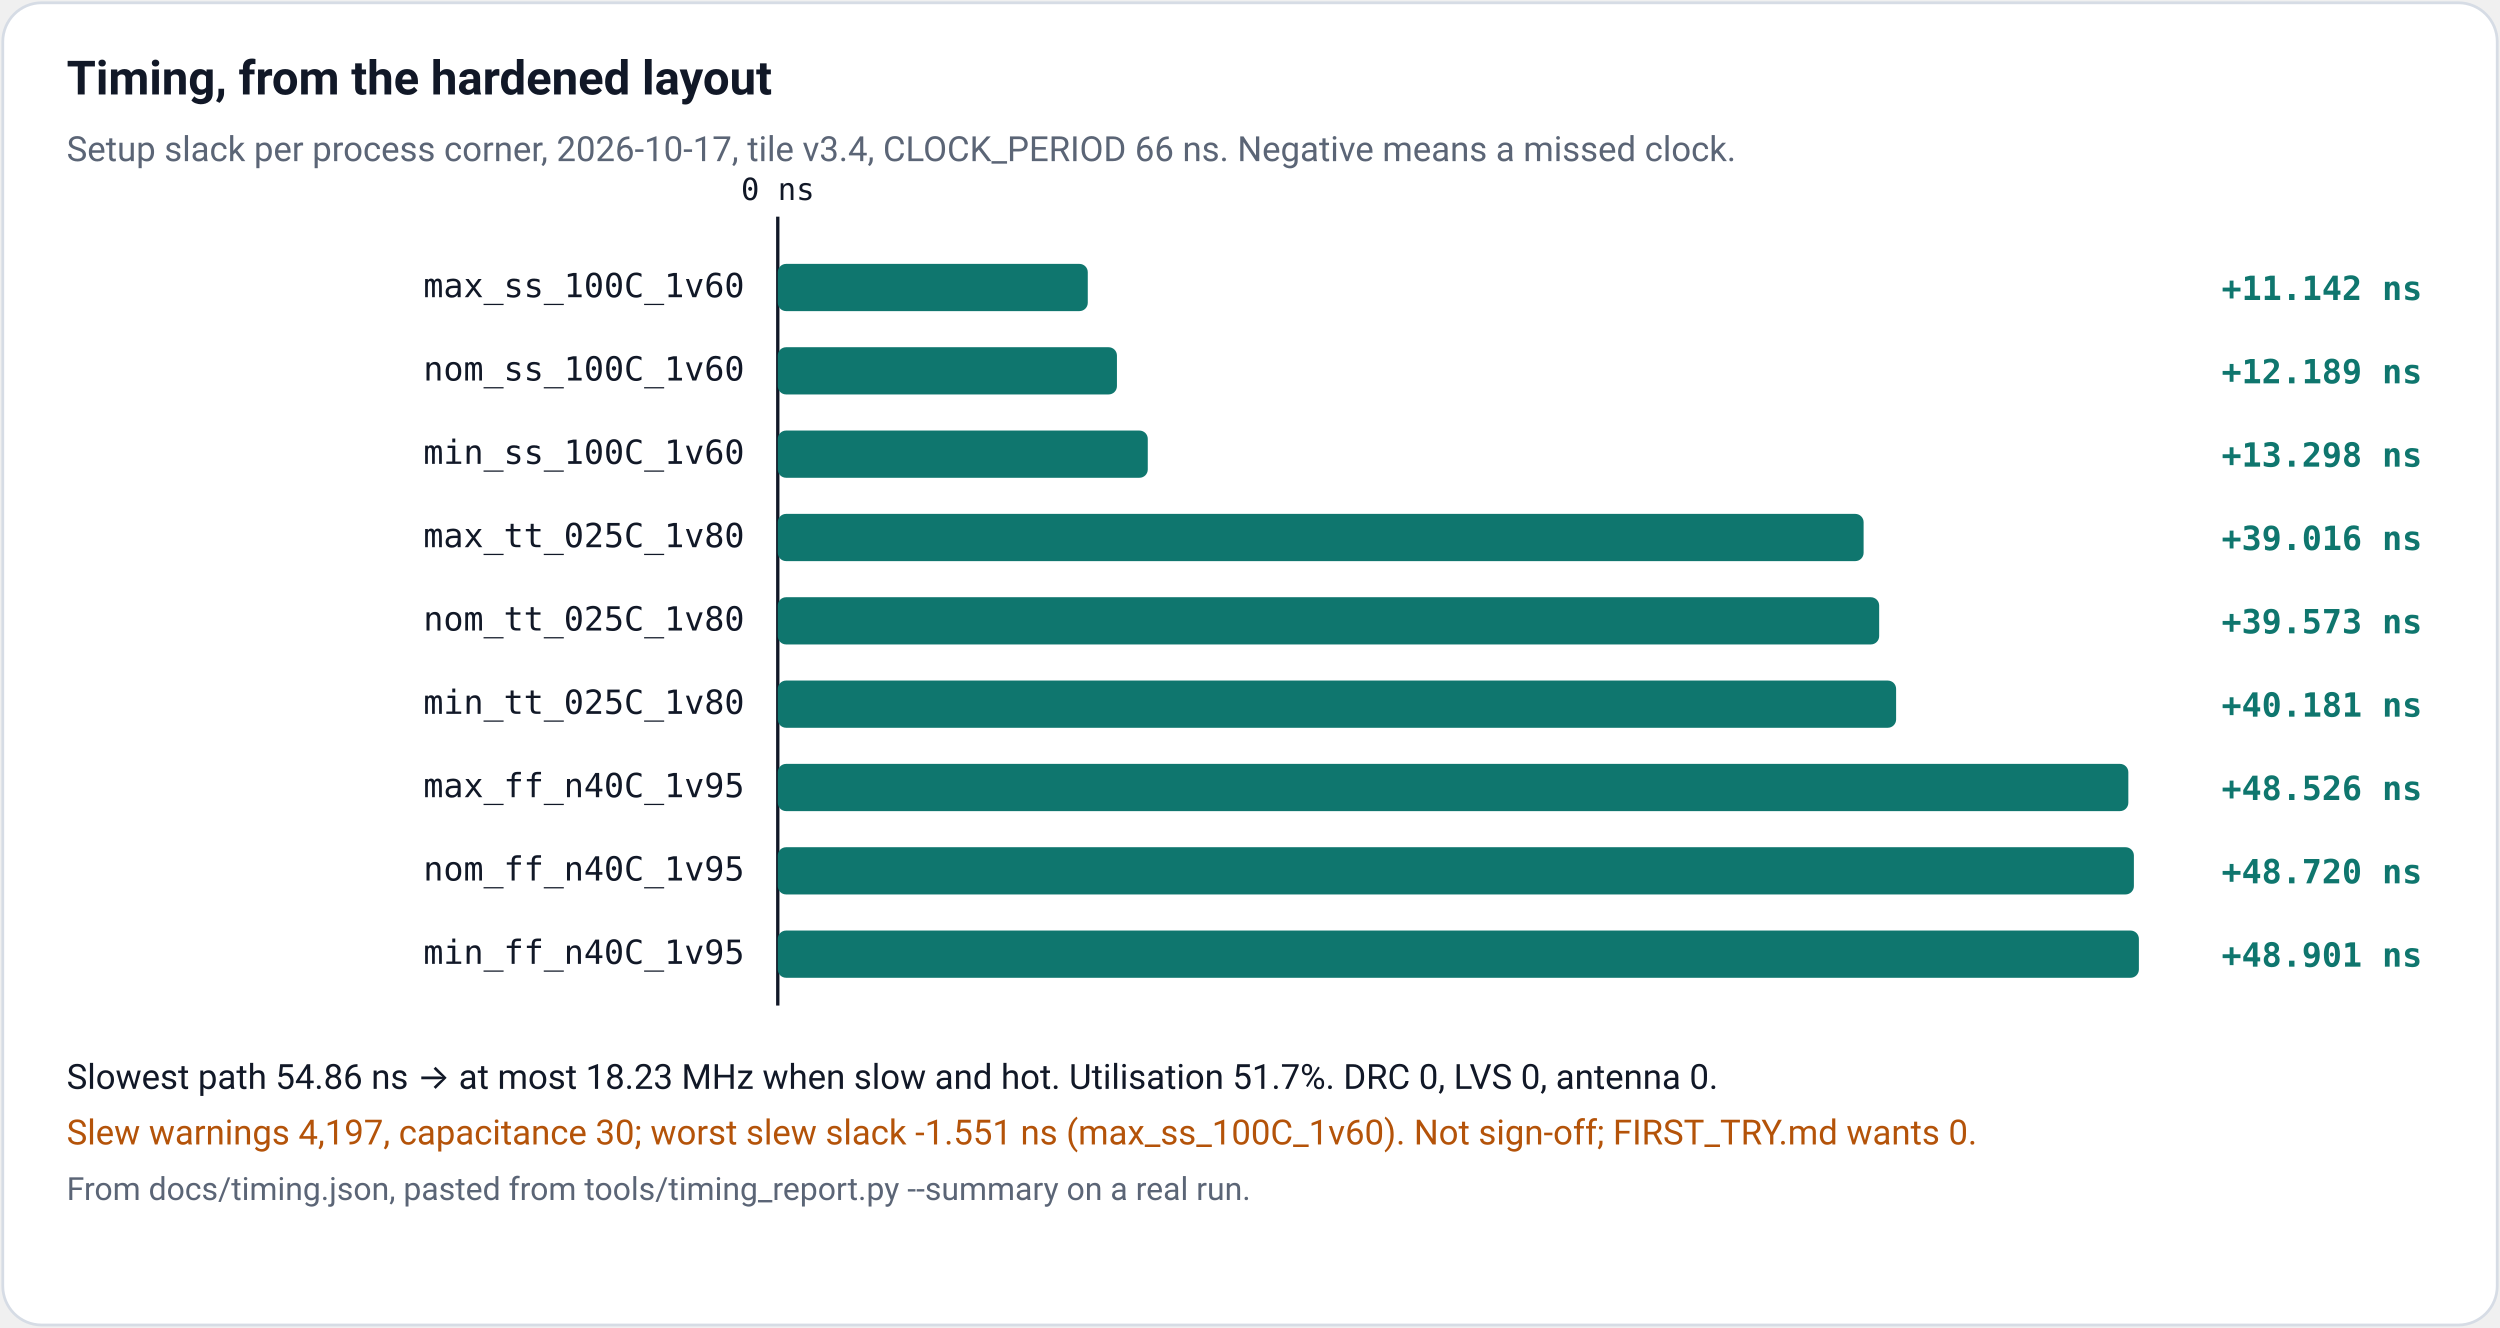
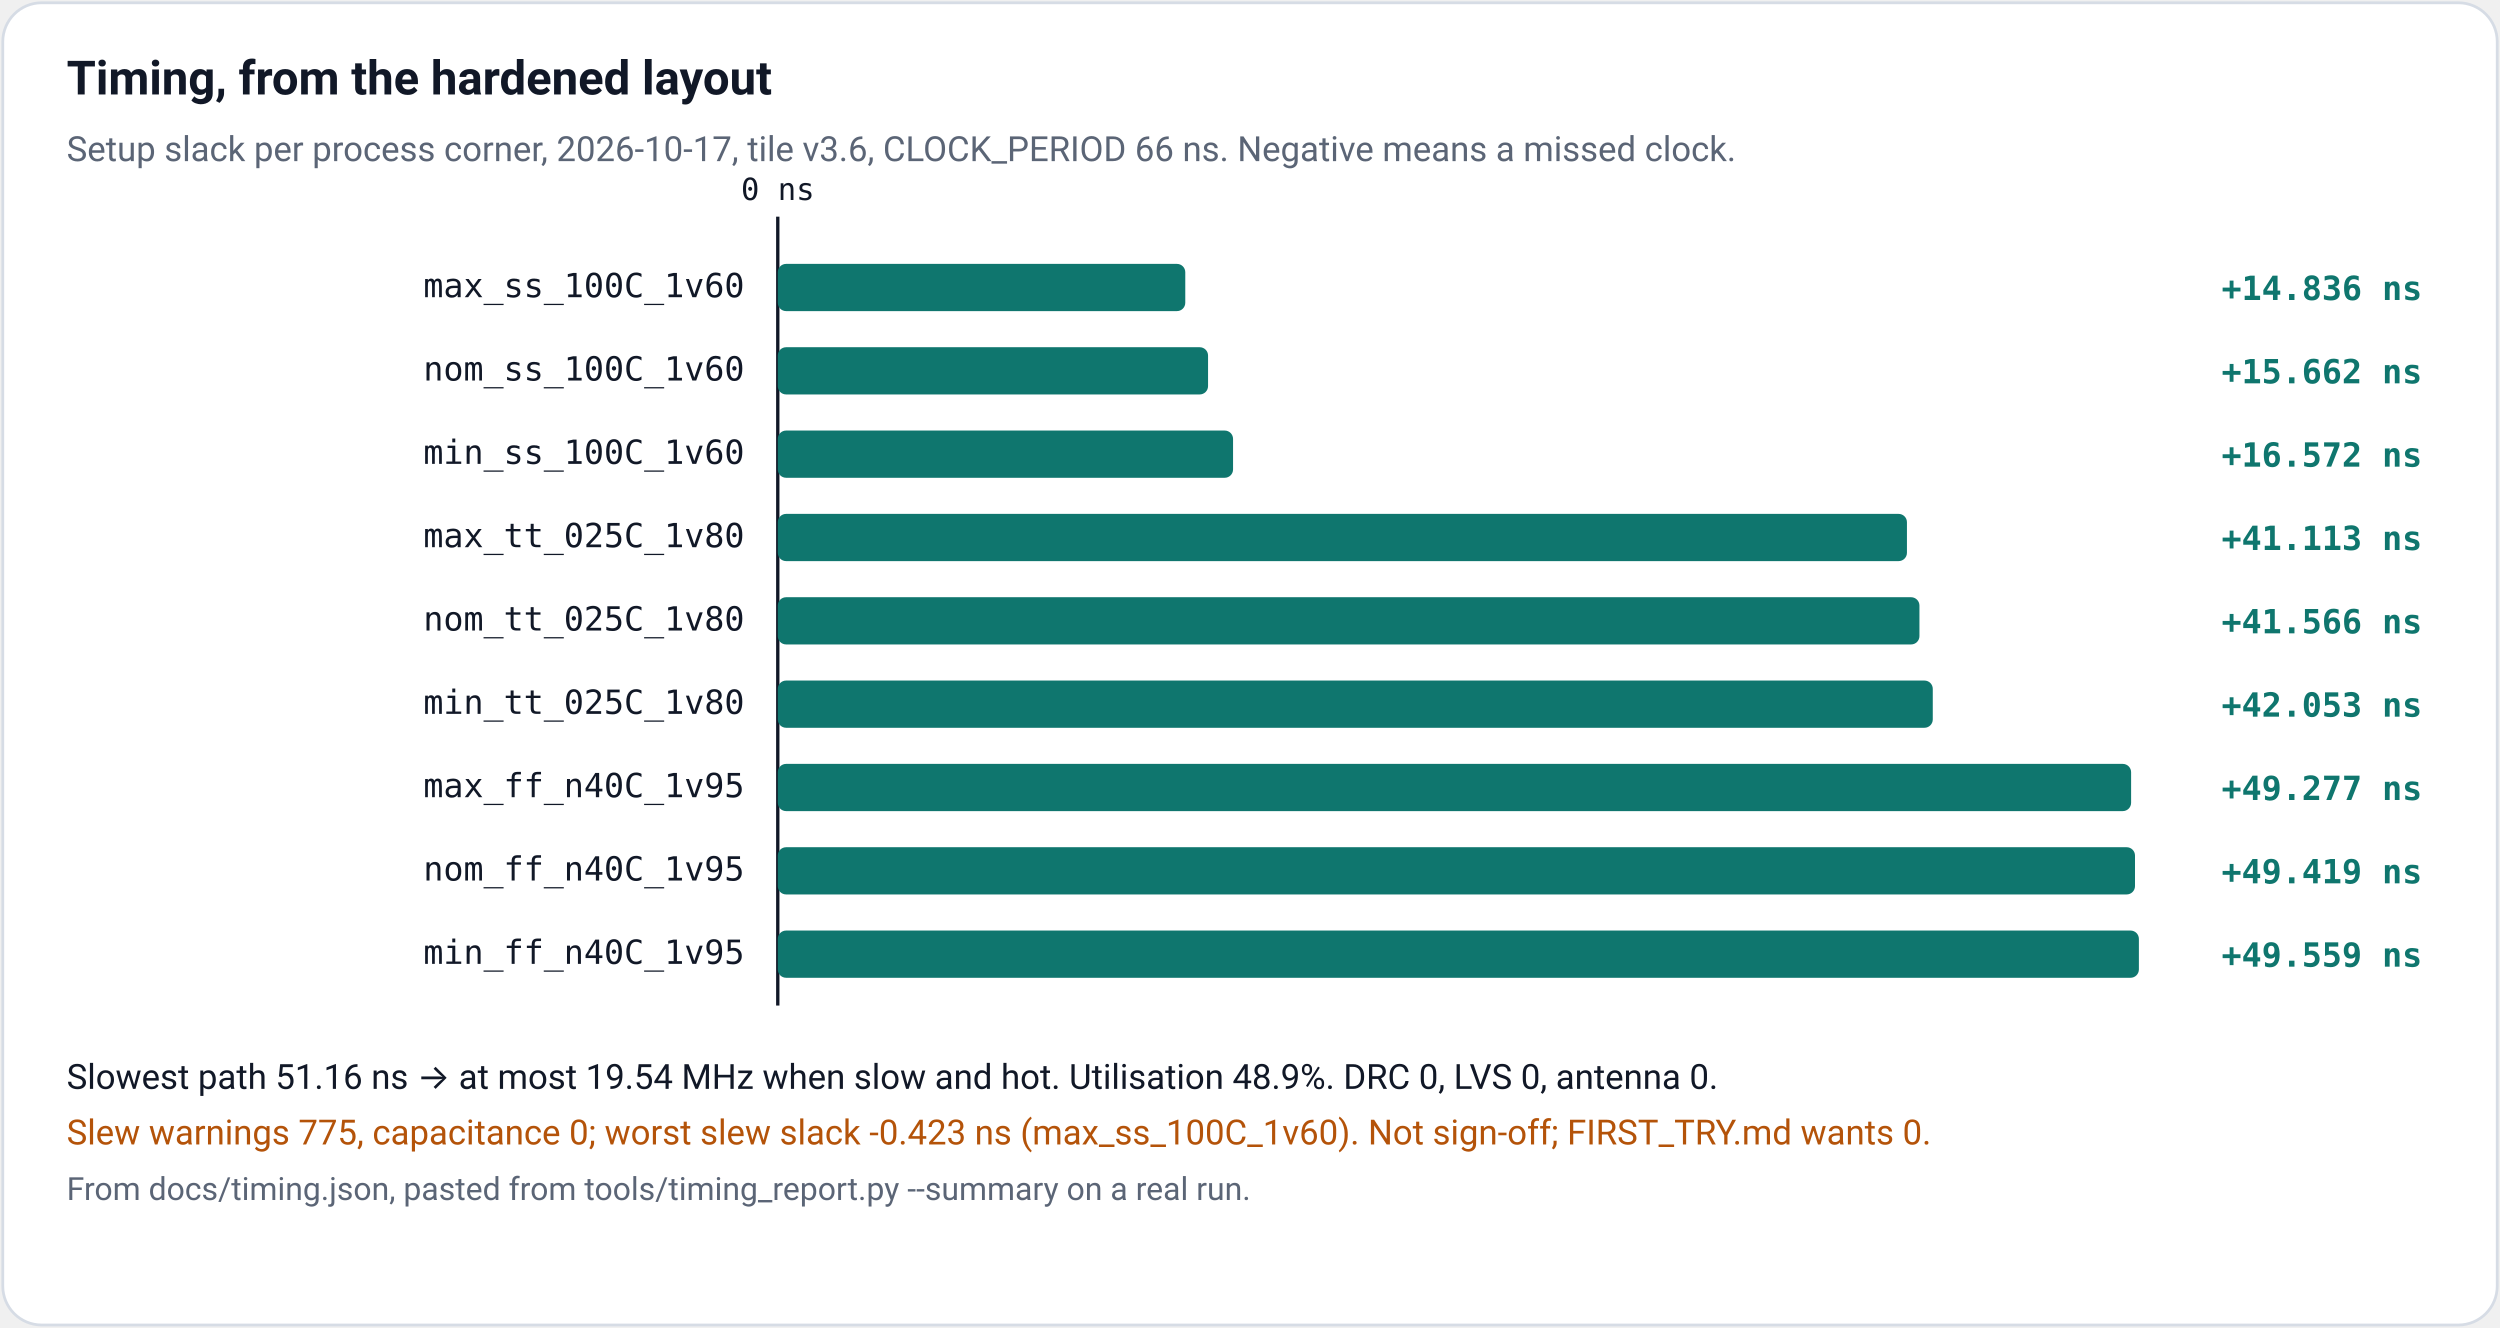
<svg xmlns="http://www.w3.org/2000/svg" viewBox="0 0 900 478" width="900" height="478" role="img" aria-label="Timing, from the hardened layout">
  <rect x="1" y="1" width="898" height="476" rx="14" fill="#ffffff" stroke="#d6dce5" />
  <text x="24" y="34" style="font-family:ui-sans-serif,system-ui,-apple-system,'Segoe UI',Roboto,sans-serif;font-size:17px;font-weight:700" fill="#111827">Timing, from the hardened layout</text>
-   <text x="24" y="58" style="font-family:ui-sans-serif,system-ui,-apple-system,'Segoe UI',Roboto,sans-serif;font-size:12.5px" fill="#5b6576">Setup slack per process corner, 2026-10-17, tile v3.4, CLOCK_PERIOD 66 ns. Negative means a missed clock.</text>
+   <text x="24" y="58" style="font-family:ui-sans-serif,system-ui,-apple-system,'Segoe UI',Roboto,sans-serif;font-size:12.5px" fill="#5b6576">Setup slack per process corner, 2026-10-17, tile v3.6, CLOCK_PERIOD 66 ns. Negative means a missed clock.</text>
  <line x1="280.0" y1="78" x2="280.0" y2="362" stroke="#111827" stroke-width="1.2" />
  <text x="280.0" y="72" text-anchor="middle" style="font-family:ui-monospace,SFMono-Regular,Menlo,Consolas,monospace;font-size:11px" fill="#111827">0 ns</text>
  <text x="268" y="107" text-anchor="end" style="font-family:ui-monospace,SFMono-Regular,Menlo,Consolas,monospace;font-size:12px" fill="#111827">max_ss_100C_1v60</text>
-   <rect x="280.0" y="95" width="111.6" height="17" rx="3" fill="#0f766e" />
-   <text x="872" y="108" text-anchor="end" style="font-family:ui-monospace,SFMono-Regular,Menlo,Consolas,monospace;font-size:12px;font-weight:600" fill="#0f766e">+11.142 ns</text>
+   <rect x="280.0" y="95" width="146.7" height="17" rx="3" fill="#0f766e" />
+   <text x="872" y="108" text-anchor="end" style="font-family:ui-monospace,SFMono-Regular,Menlo,Consolas,monospace;font-size:12px;font-weight:600" fill="#0f766e">+14.836 ns</text>
  <text x="268" y="137" text-anchor="end" style="font-family:ui-monospace,SFMono-Regular,Menlo,Consolas,monospace;font-size:12px" fill="#111827">nom_ss_100C_1v60</text>
-   <rect x="280.0" y="125" width="122.1" height="17" rx="3" fill="#0f766e" />
-   <text x="872" y="138" text-anchor="end" style="font-family:ui-monospace,SFMono-Regular,Menlo,Consolas,monospace;font-size:12px;font-weight:600" fill="#0f766e">+12.189 ns</text>
+   <rect x="280.0" y="125" width="154.9" height="17" rx="3" fill="#0f766e" />
+   <text x="872" y="138" text-anchor="end" style="font-family:ui-monospace,SFMono-Regular,Menlo,Consolas,monospace;font-size:12px;font-weight:600" fill="#0f766e">+15.662 ns</text>
  <text x="268" y="167" text-anchor="end" style="font-family:ui-monospace,SFMono-Regular,Menlo,Consolas,monospace;font-size:12px" fill="#111827">min_ss_100C_1v60</text>
-   <rect x="280.0" y="155" width="133.2" height="17" rx="3" fill="#0f766e" />
-   <text x="872" y="168" text-anchor="end" style="font-family:ui-monospace,SFMono-Regular,Menlo,Consolas,monospace;font-size:12px;font-weight:600" fill="#0f766e">+13.298 ns</text>
+   <rect x="280.0" y="155" width="163.9" height="17" rx="3" fill="#0f766e" />
+   <text x="872" y="168" text-anchor="end" style="font-family:ui-monospace,SFMono-Regular,Menlo,Consolas,monospace;font-size:12px;font-weight:600" fill="#0f766e">+16.572 ns</text>
  <text x="268" y="197" text-anchor="end" style="font-family:ui-monospace,SFMono-Regular,Menlo,Consolas,monospace;font-size:12px" fill="#111827">max_tt_025C_1v80</text>
-   <rect x="280.0" y="185" width="390.9" height="17" rx="3" fill="#0f766e" />
-   <text x="872" y="198" text-anchor="end" style="font-family:ui-monospace,SFMono-Regular,Menlo,Consolas,monospace;font-size:12px;font-weight:600" fill="#0f766e">+39.016 ns</text>
+   <rect x="280.0" y="185" width="406.5" height="17" rx="3" fill="#0f766e" />
+   <text x="872" y="198" text-anchor="end" style="font-family:ui-monospace,SFMono-Regular,Menlo,Consolas,monospace;font-size:12px;font-weight:600" fill="#0f766e">+41.113 ns</text>
  <text x="268" y="227" text-anchor="end" style="font-family:ui-monospace,SFMono-Regular,Menlo,Consolas,monospace;font-size:12px" fill="#111827">nom_tt_025C_1v80</text>
-   <rect x="280.0" y="215" width="396.5" height="17" rx="3" fill="#0f766e" />
-   <text x="872" y="228" text-anchor="end" style="font-family:ui-monospace,SFMono-Regular,Menlo,Consolas,monospace;font-size:12px;font-weight:600" fill="#0f766e">+39.573 ns</text>
+   <rect x="280.0" y="215" width="411.0" height="17" rx="3" fill="#0f766e" />
+   <text x="872" y="228" text-anchor="end" style="font-family:ui-monospace,SFMono-Regular,Menlo,Consolas,monospace;font-size:12px;font-weight:600" fill="#0f766e">+41.566 ns</text>
  <text x="268" y="257" text-anchor="end" style="font-family:ui-monospace,SFMono-Regular,Menlo,Consolas,monospace;font-size:12px" fill="#111827">min_tt_025C_1v80</text>
-   <rect x="280.0" y="245" width="402.6" height="17" rx="3" fill="#0f766e" />
-   <text x="872" y="258" text-anchor="end" style="font-family:ui-monospace,SFMono-Regular,Menlo,Consolas,monospace;font-size:12px;font-weight:600" fill="#0f766e">+40.181 ns</text>
+   <rect x="280.0" y="245" width="415.8" height="17" rx="3" fill="#0f766e" />
+   <text x="872" y="258" text-anchor="end" style="font-family:ui-monospace,SFMono-Regular,Menlo,Consolas,monospace;font-size:12px;font-weight:600" fill="#0f766e">+42.053 ns</text>
  <text x="268" y="287" text-anchor="end" style="font-family:ui-monospace,SFMono-Regular,Menlo,Consolas,monospace;font-size:12px" fill="#111827">max_ff_n40C_1v95</text>
-   <rect x="280.0" y="275" width="486.2" height="17" rx="3" fill="#0f766e" />
-   <text x="872" y="288" text-anchor="end" style="font-family:ui-monospace,SFMono-Regular,Menlo,Consolas,monospace;font-size:12px;font-weight:600" fill="#0f766e">+48.526 ns</text>
+   <rect x="280.0" y="275" width="487.2" height="17" rx="3" fill="#0f766e" />
+   <text x="872" y="288" text-anchor="end" style="font-family:ui-monospace,SFMono-Regular,Menlo,Consolas,monospace;font-size:12px;font-weight:600" fill="#0f766e">+49.277 ns</text>
  <text x="268" y="317" text-anchor="end" style="font-family:ui-monospace,SFMono-Regular,Menlo,Consolas,monospace;font-size:12px" fill="#111827">nom_ff_n40C_1v95</text>
-   <rect x="280.0" y="305" width="488.2" height="17" rx="3" fill="#0f766e" />
-   <text x="872" y="318" text-anchor="end" style="font-family:ui-monospace,SFMono-Regular,Menlo,Consolas,monospace;font-size:12px;font-weight:600" fill="#0f766e">+48.720 ns</text>
+   <rect x="280.0" y="305" width="488.6" height="17" rx="3" fill="#0f766e" />
+   <text x="872" y="318" text-anchor="end" style="font-family:ui-monospace,SFMono-Regular,Menlo,Consolas,monospace;font-size:12px;font-weight:600" fill="#0f766e">+49.419 ns</text>
  <text x="268" y="347" text-anchor="end" style="font-family:ui-monospace,SFMono-Regular,Menlo,Consolas,monospace;font-size:12px" fill="#111827">min_ff_n40C_1v95</text>
  <rect x="280.0" y="335" width="490.0" height="17" rx="3" fill="#0f766e" />
-   <text x="872" y="348" text-anchor="end" style="font-family:ui-monospace,SFMono-Regular,Menlo,Consolas,monospace;font-size:12px;font-weight:600" fill="#0f766e">+48.901 ns</text>
-   <text x="24" y="392" style="font-family:ui-sans-serif,system-ui,-apple-system,'Segoe UI',Roboto,sans-serif;font-size:12.5px" fill="#111827">Slowest path 54.86 ns → at most 18.23 MHz when slow and hot. Utilisation 51.7%. DRC 0, LVS 0, antenna 0.</text>
-   <text x="24" y="412" style="font-family:ui-sans-serif,system-ui,-apple-system,'Segoe UI',Roboto,sans-serif;font-size:12.5px" fill="#b45309">Slew warnings 4,197, capacitance 30; worst slew slack -1.551 ns (max_ss_100C_1v60). Not sign-off; FIRST_TRY.md wants 0.</text>
+   <text x="872" y="348" text-anchor="end" style="font-family:ui-monospace,SFMono-Regular,Menlo,Consolas,monospace;font-size:12px;font-weight:600" fill="#0f766e">+49.559 ns</text>
+   <text x="24" y="392" style="font-family:ui-sans-serif,system-ui,-apple-system,'Segoe UI',Roboto,sans-serif;font-size:12.5px" fill="#111827">Slowest path 51.16 ns → at most 19.54 MHz when slow and hot. Utilisation 48.9%. DRC 0, LVS 0, antenna 0.</text>
+   <text x="24" y="412" style="font-family:ui-sans-serif,system-ui,-apple-system,'Segoe UI',Roboto,sans-serif;font-size:12.5px" fill="#b45309">Slew warnings 775, capacitance 0; worst slew slack -0.423 ns (max_ss_100C_1v60). Not sign-off; FIRST_TRY.md wants 0.</text>
  <text x="24" y="432" style="font-family:ui-sans-serif,system-ui,-apple-system,'Segoe UI',Roboto,sans-serif;font-size:11.5px" fill="#5b6576">From docs/timing.json, pasted from tools/timing_report.py --summary on a real run.</text>
</svg>
